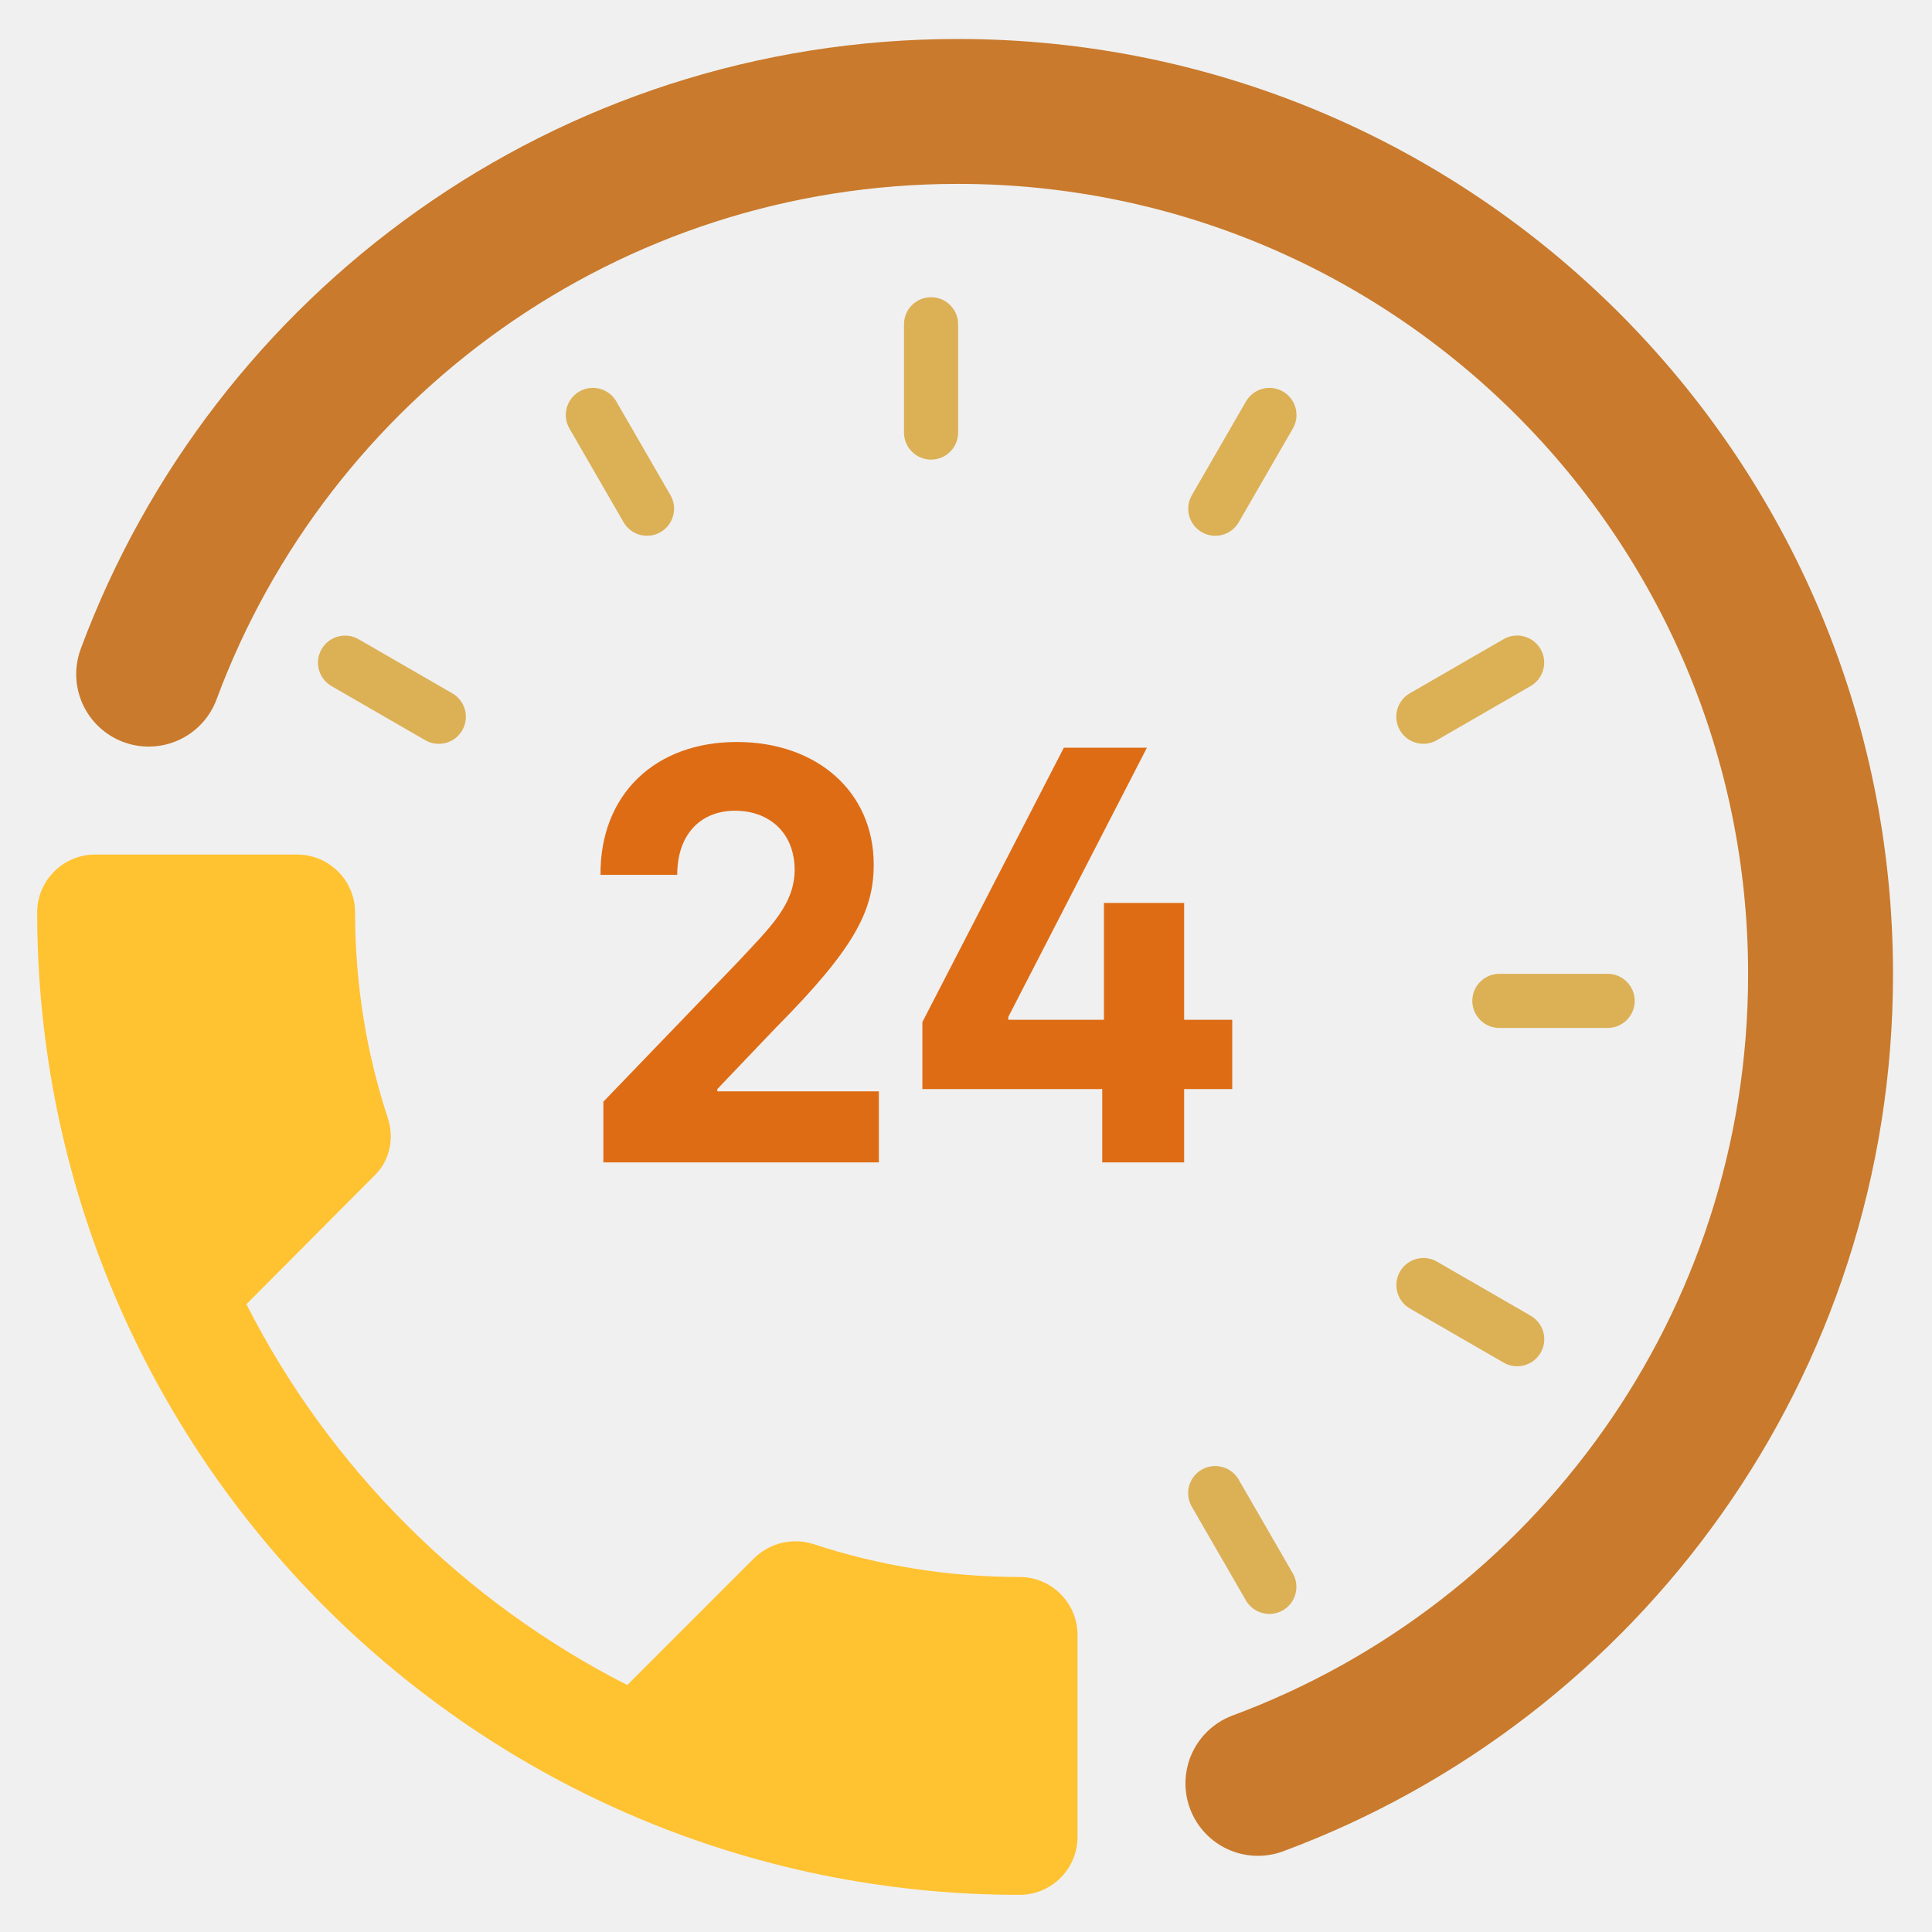
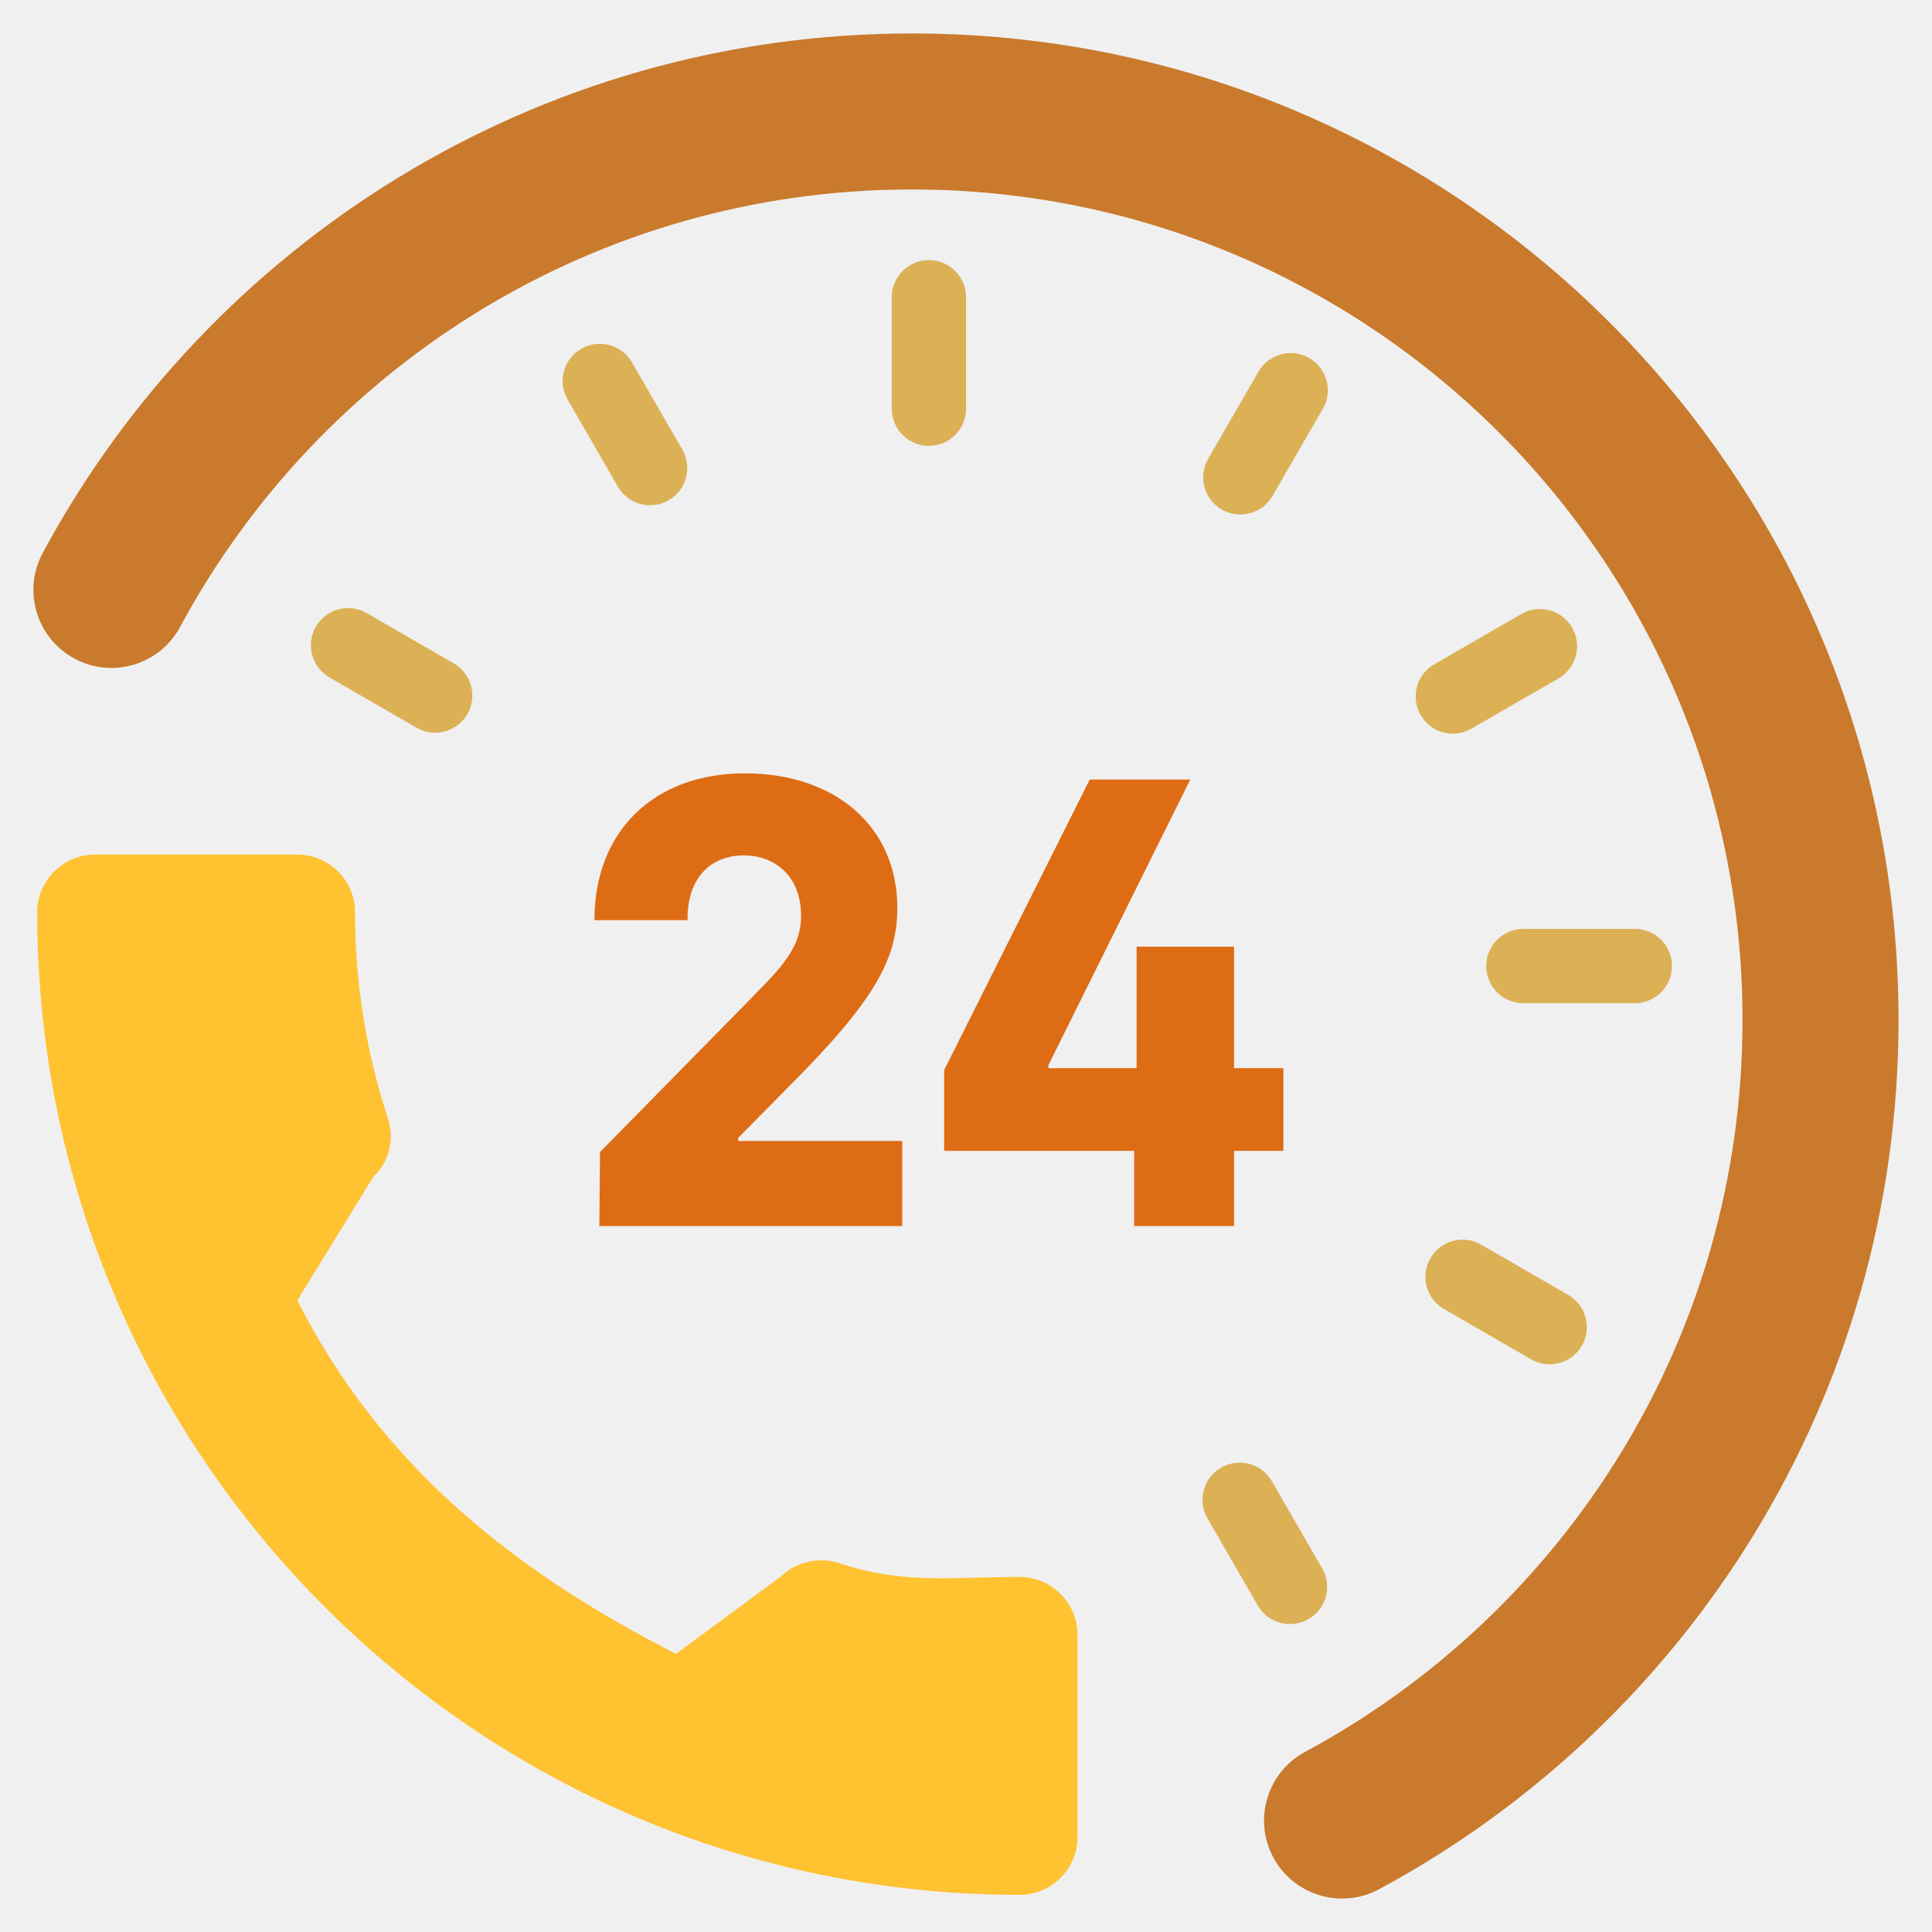
<svg xmlns="http://www.w3.org/2000/svg" width="56" height="56" viewBox="0 0 56 56" fill="none">
-   <path d="M36.461 51.692C45.984 48.159 52.77 38.991 52.77 28.238C52.77 14.427 41.574 3.23 27.762 3.23C17.009 3.23 7.842 10.017 4.309 19.54" stroke="#C97A2C" stroke-width="4.2" stroke-linecap="round" />
-   <rect x="26.203" y="8.615" width="1.569" height="4.707" rx="0.785" fill="#DCB055" />
-   <rect x="42.676" y="29.796" width="1.569" height="4.707" rx="0.785" transform="rotate(-90 42.6758 29.7959)" fill="#DCB055" />
-   <rect x="36.508" y="10.956" width="1.569" height="4.707" rx="0.785" transform="rotate(30 36.5078 10.9561)" fill="#DCB055" />
-   <rect x="8.93" y="19.495" width="1.569" height="4.707" rx="0.785" transform="rotate(-60 8.92969 19.4951)" fill="#DCB055" />
-   <rect x="40.188" y="37.536" width="1.569" height="4.707" rx="0.785" transform="rotate(-60 40.1875 37.5361)" fill="#DCB055" />
-   <rect x="44.262" y="18.134" width="1.569" height="4.707" rx="0.785" transform="rotate(60 44.2617 18.1338)" fill="#DCB055" />
-   <rect x="16.113" y="11.74" width="1.569" height="4.707" rx="0.785" transform="rotate(-30 16.1133 11.7402)" fill="#DCB055" />
-   <rect x="34.152" y="42.991" width="1.569" height="4.707" rx="0.785" transform="rotate(-30 34.1523 42.9912)" fill="#DCB055" />
-   <path d="M17.489 33.692V31.933L21.357 27.915C22.353 26.852 23.017 26.222 23.034 25.226C23.034 24.113 22.27 23.499 21.307 23.499C20.328 23.499 19.63 24.163 19.63 25.358H17.406C17.389 23.034 18.983 21.507 21.357 21.507C23.681 21.507 25.325 22.951 25.325 25.06C25.325 26.404 24.76 27.5 22.486 29.791L20.792 31.567V31.634H25.474V33.692H17.489ZM26.736 31.567V29.625L30.836 21.673H33.244L29.226 29.476V29.559H31.998V26.172H34.323V29.559H35.717V31.567H34.323V33.692H31.949V31.567H26.736Z" fill="#DE6C15" />
-   <path d="M29.557 45.71C27.463 45.71 25.453 45.375 23.576 44.755C22.99 44.571 22.337 44.705 21.867 45.157L18.182 48.842C13.441 46.43 9.555 42.56 7.142 37.803L10.828 34.1C11.297 33.665 11.431 33.012 11.247 32.425C10.627 30.549 10.292 28.539 10.292 26.445C10.292 25.523 9.538 24.77 8.617 24.77H2.753C1.832 24.77 1.078 25.523 1.078 26.445C1.078 42.175 13.826 54.923 29.557 54.923C30.478 54.923 31.232 54.169 31.232 53.248V47.385C31.232 46.464 30.478 45.71 29.557 45.71Z" fill="#FFC231" />
+   <g clip-path="url(#clip0_7335_29481)">
+     <path d="M50.508 29.566C50.508 16.271 39.729 5.492 26.434 5.492C17.264 5.492 9.288 10.618 5.221 18.171C4.629 19.27 3.258 19.682 2.159 19.09C1.059 18.498 0.647 17.126 1.239 16.027C6.064 7.067 15.535 0.97 26.434 0.97C42.227 0.97 55.03 13.773 55.03 29.566C55.03 40.465 48.932 49.936 39.973 54.76C38.873 55.352 37.502 54.941 36.909 53.841C36.318 52.741 36.729 51.371 37.829 50.779C45.382 46.712 50.508 38.735 50.508 29.566Z" fill="#C97A2C" />
+     <rect x="25.848" y="7.539" width="2.154" height="5.385" rx="1.077" fill="#DCB055" />
+     <rect x="43.078" y="29.078" width="2.154" height="5.385" rx="1.077" transform="rotate(-90 43.0781 29.0781)" fill="#DCB055" />
+     <rect x="37.016" y="9.839" width="2.154" height="5.07" rx="1.077" transform="rotate(30 37.0156 9.83887)" fill="#DCB055" />
+     <rect x="8.617" y="19.097" width="2.154" height="5.07" rx="1.077" transform="rotate(-60 8.61719 19.0967)" fill="#DCB055" />
+     <rect x="40.922" y="37.404" width="2.154" height="5.07" rx="1.077" transform="rotate(-60 40.9219 37.4043)" fill="#DCB055" />
+     <rect x="45.031" y="17.259" width="2.154" height="5.07" rx="1.077" transform="rotate(60 45.0312 17.2588)" fill="#DCB055" />
+     <rect x="15.914" y="10.648" width="2.154" height="5.07" rx="1.077" transform="rotate(-30 15.9141 10.6484)" fill="#DCB055" />
+     <rect x="34.461" y="43.078" width="2.154" height="5.07" rx="1.077" transform="rotate(-30 34.4609 43.0781)" fill="#DCB055" />
+     <path d="M27.367 33.358V31.015L31.587 22.595H34.501L30.389 30.872V30.962H32.945V27.44H35.77V30.962H37.2V33.358H35.77V35.539H32.874V33.358H27.367Z" fill="#DE6C15" />
+     <path d="M17.373 35.539L17.391 33.394L21.521 29.192C22.487 28.191 23.22 27.583 23.22 26.546C23.22 25.402 22.469 24.794 21.557 24.794C20.61 24.794 19.912 25.438 19.93 26.671H17.23C17.23 24.097 18.947 22.416 21.593 22.416C24.203 22.416 26.009 23.954 26.009 26.314C26.009 27.762 25.401 28.96 22.88 31.48L21.396 32.982V33.072H26.152V35.539H17.373Z" fill="#DE6C15" />
+     <path d="M29.557 45.71C27.463 45.71 26.201 45.928 24.325 45.308C23.739 45.123 23.086 45.257 22.617 45.71L19.596 47.938C14.856 45.525 11.029 42.45 8.617 37.693L10.828 34.1C11.297 33.665 11.431 33.012 11.247 32.425C10.627 30.549 10.292 28.539 10.292 26.445C10.292 25.523 9.538 24.77 8.617 24.77H2.753C1.832 24.77 1.078 25.523 1.078 26.445C1.078 42.175 13.826 54.923 29.557 54.923C30.478 54.923 31.232 54.169 31.232 53.248V47.385C31.232 46.464 30.478 45.71 29.557 45.71Z" fill="#FFC231" />
+   </g>
+   <defs>
+     <clipPath id="clip0_7335_29481">
+       <rect width="56" height="56" fill="white" />
+     </clipPath>
+   </defs>
</svg>
